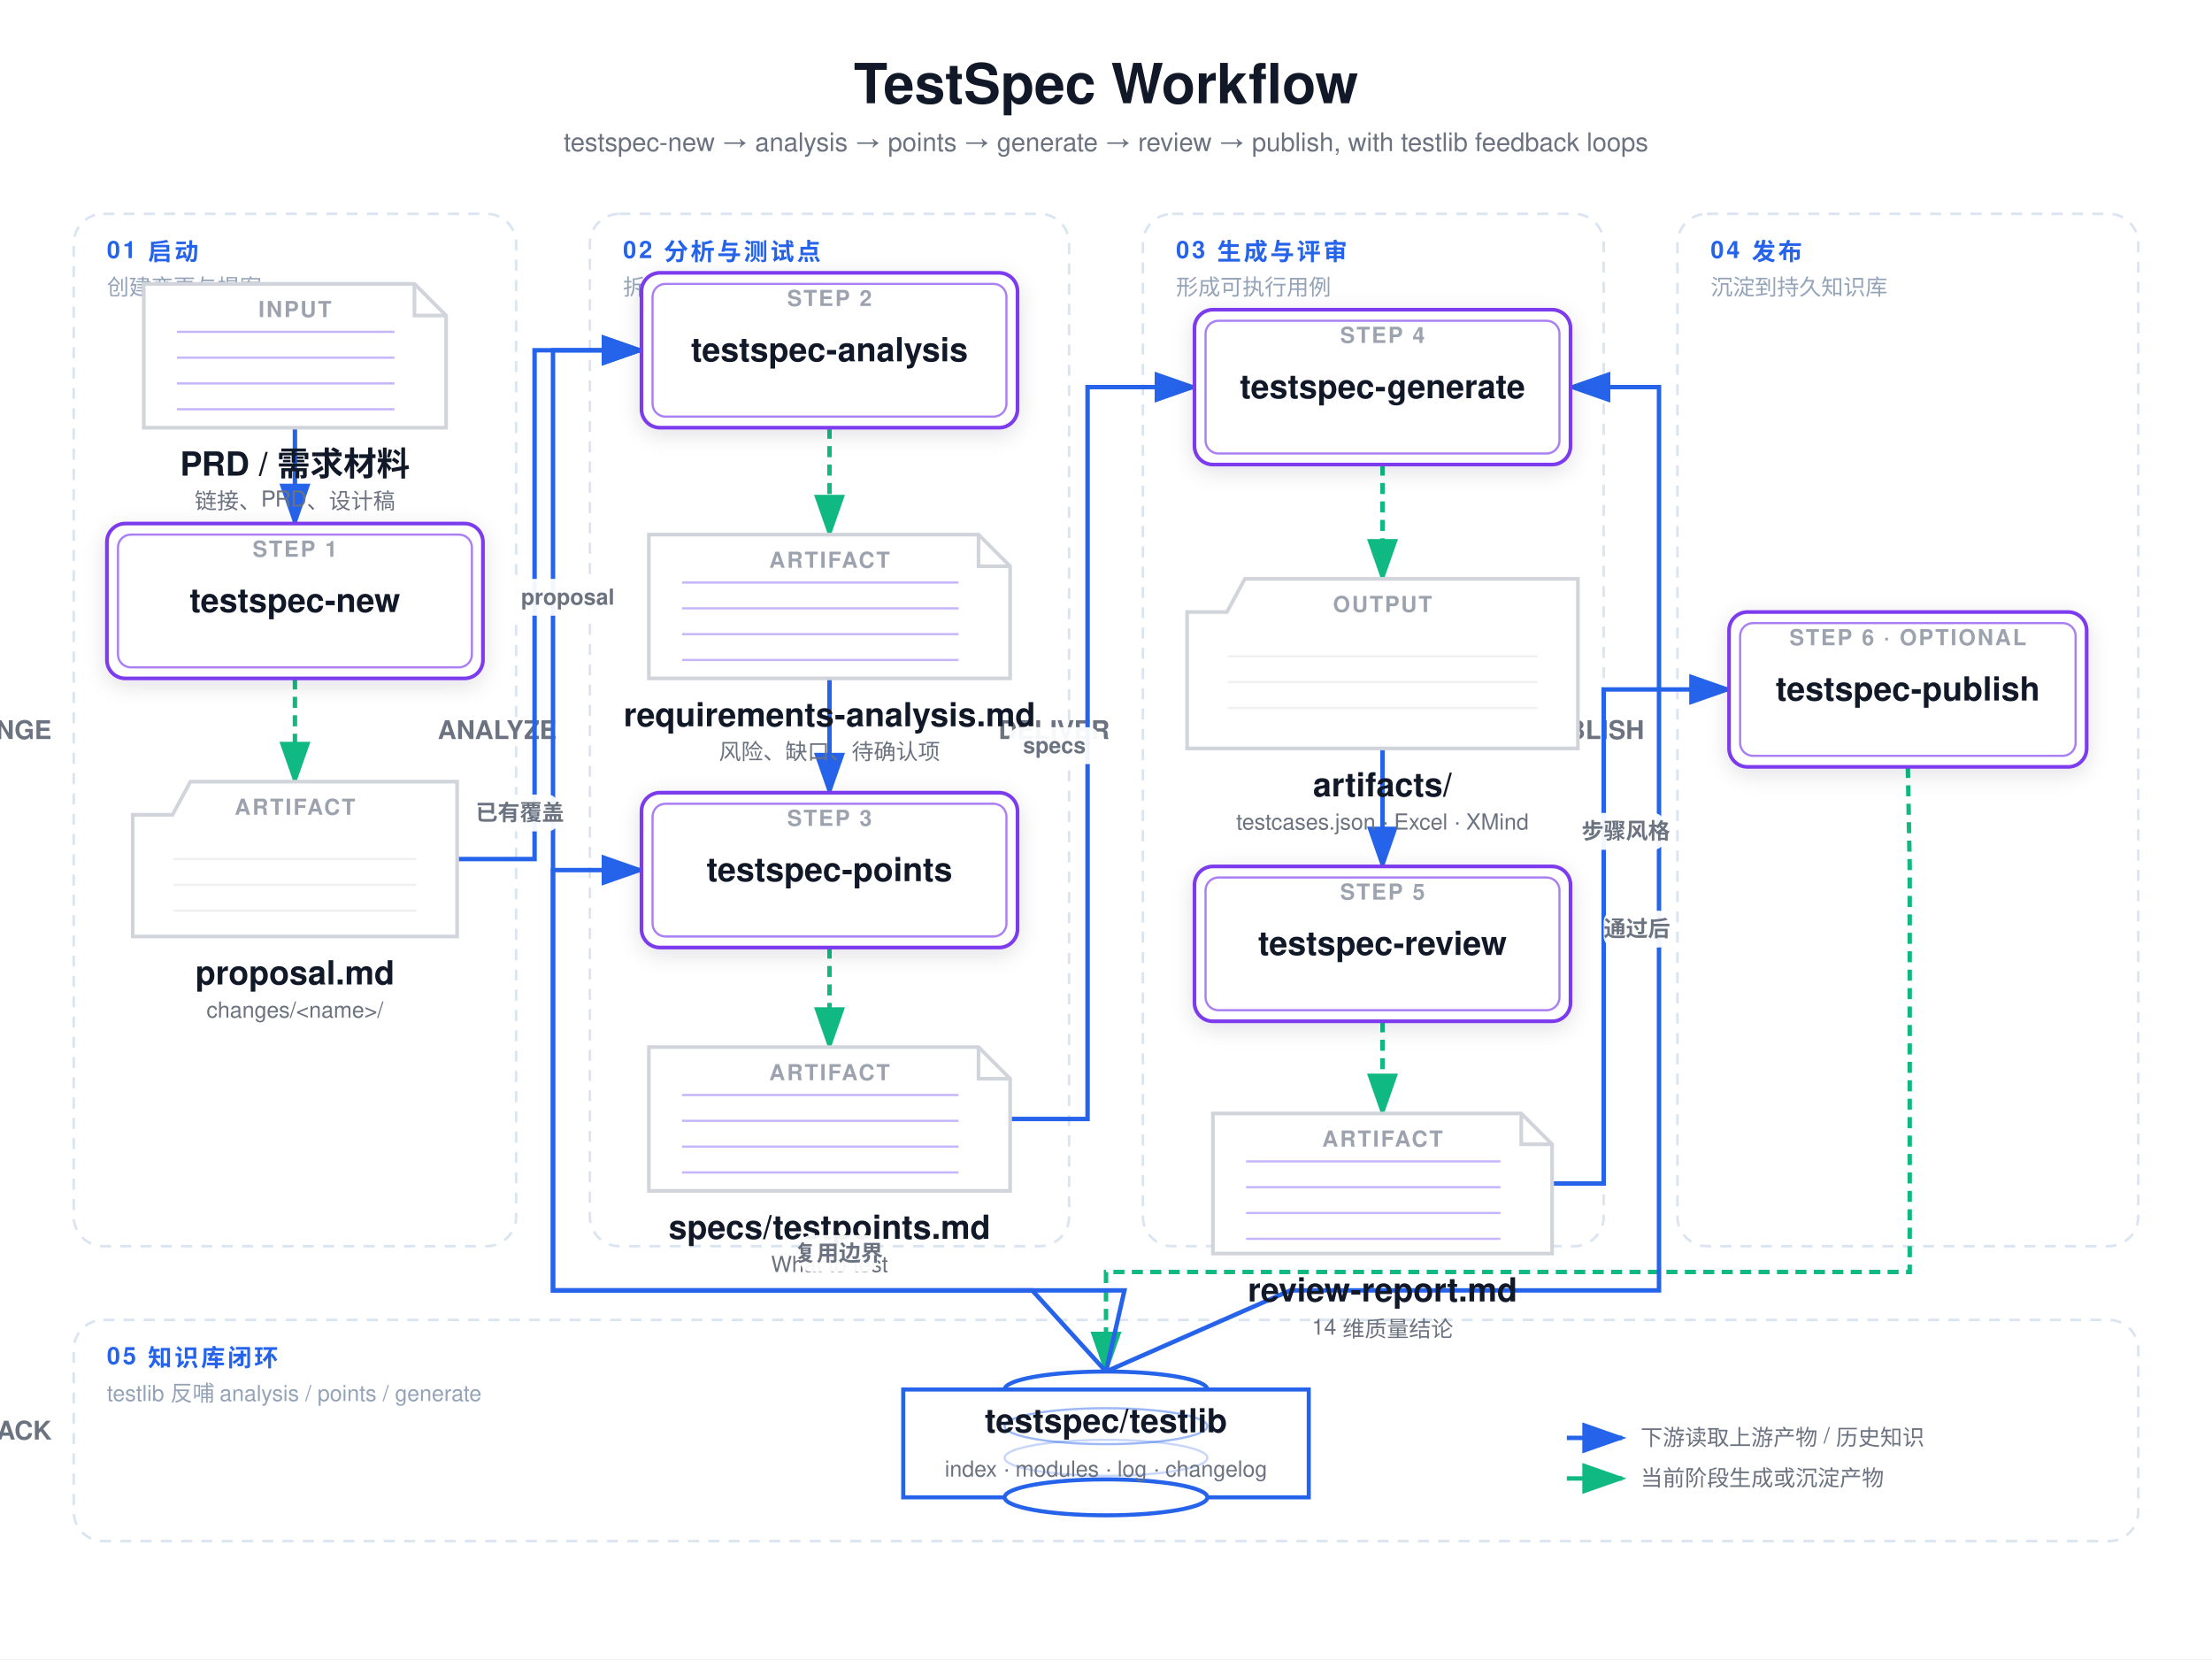
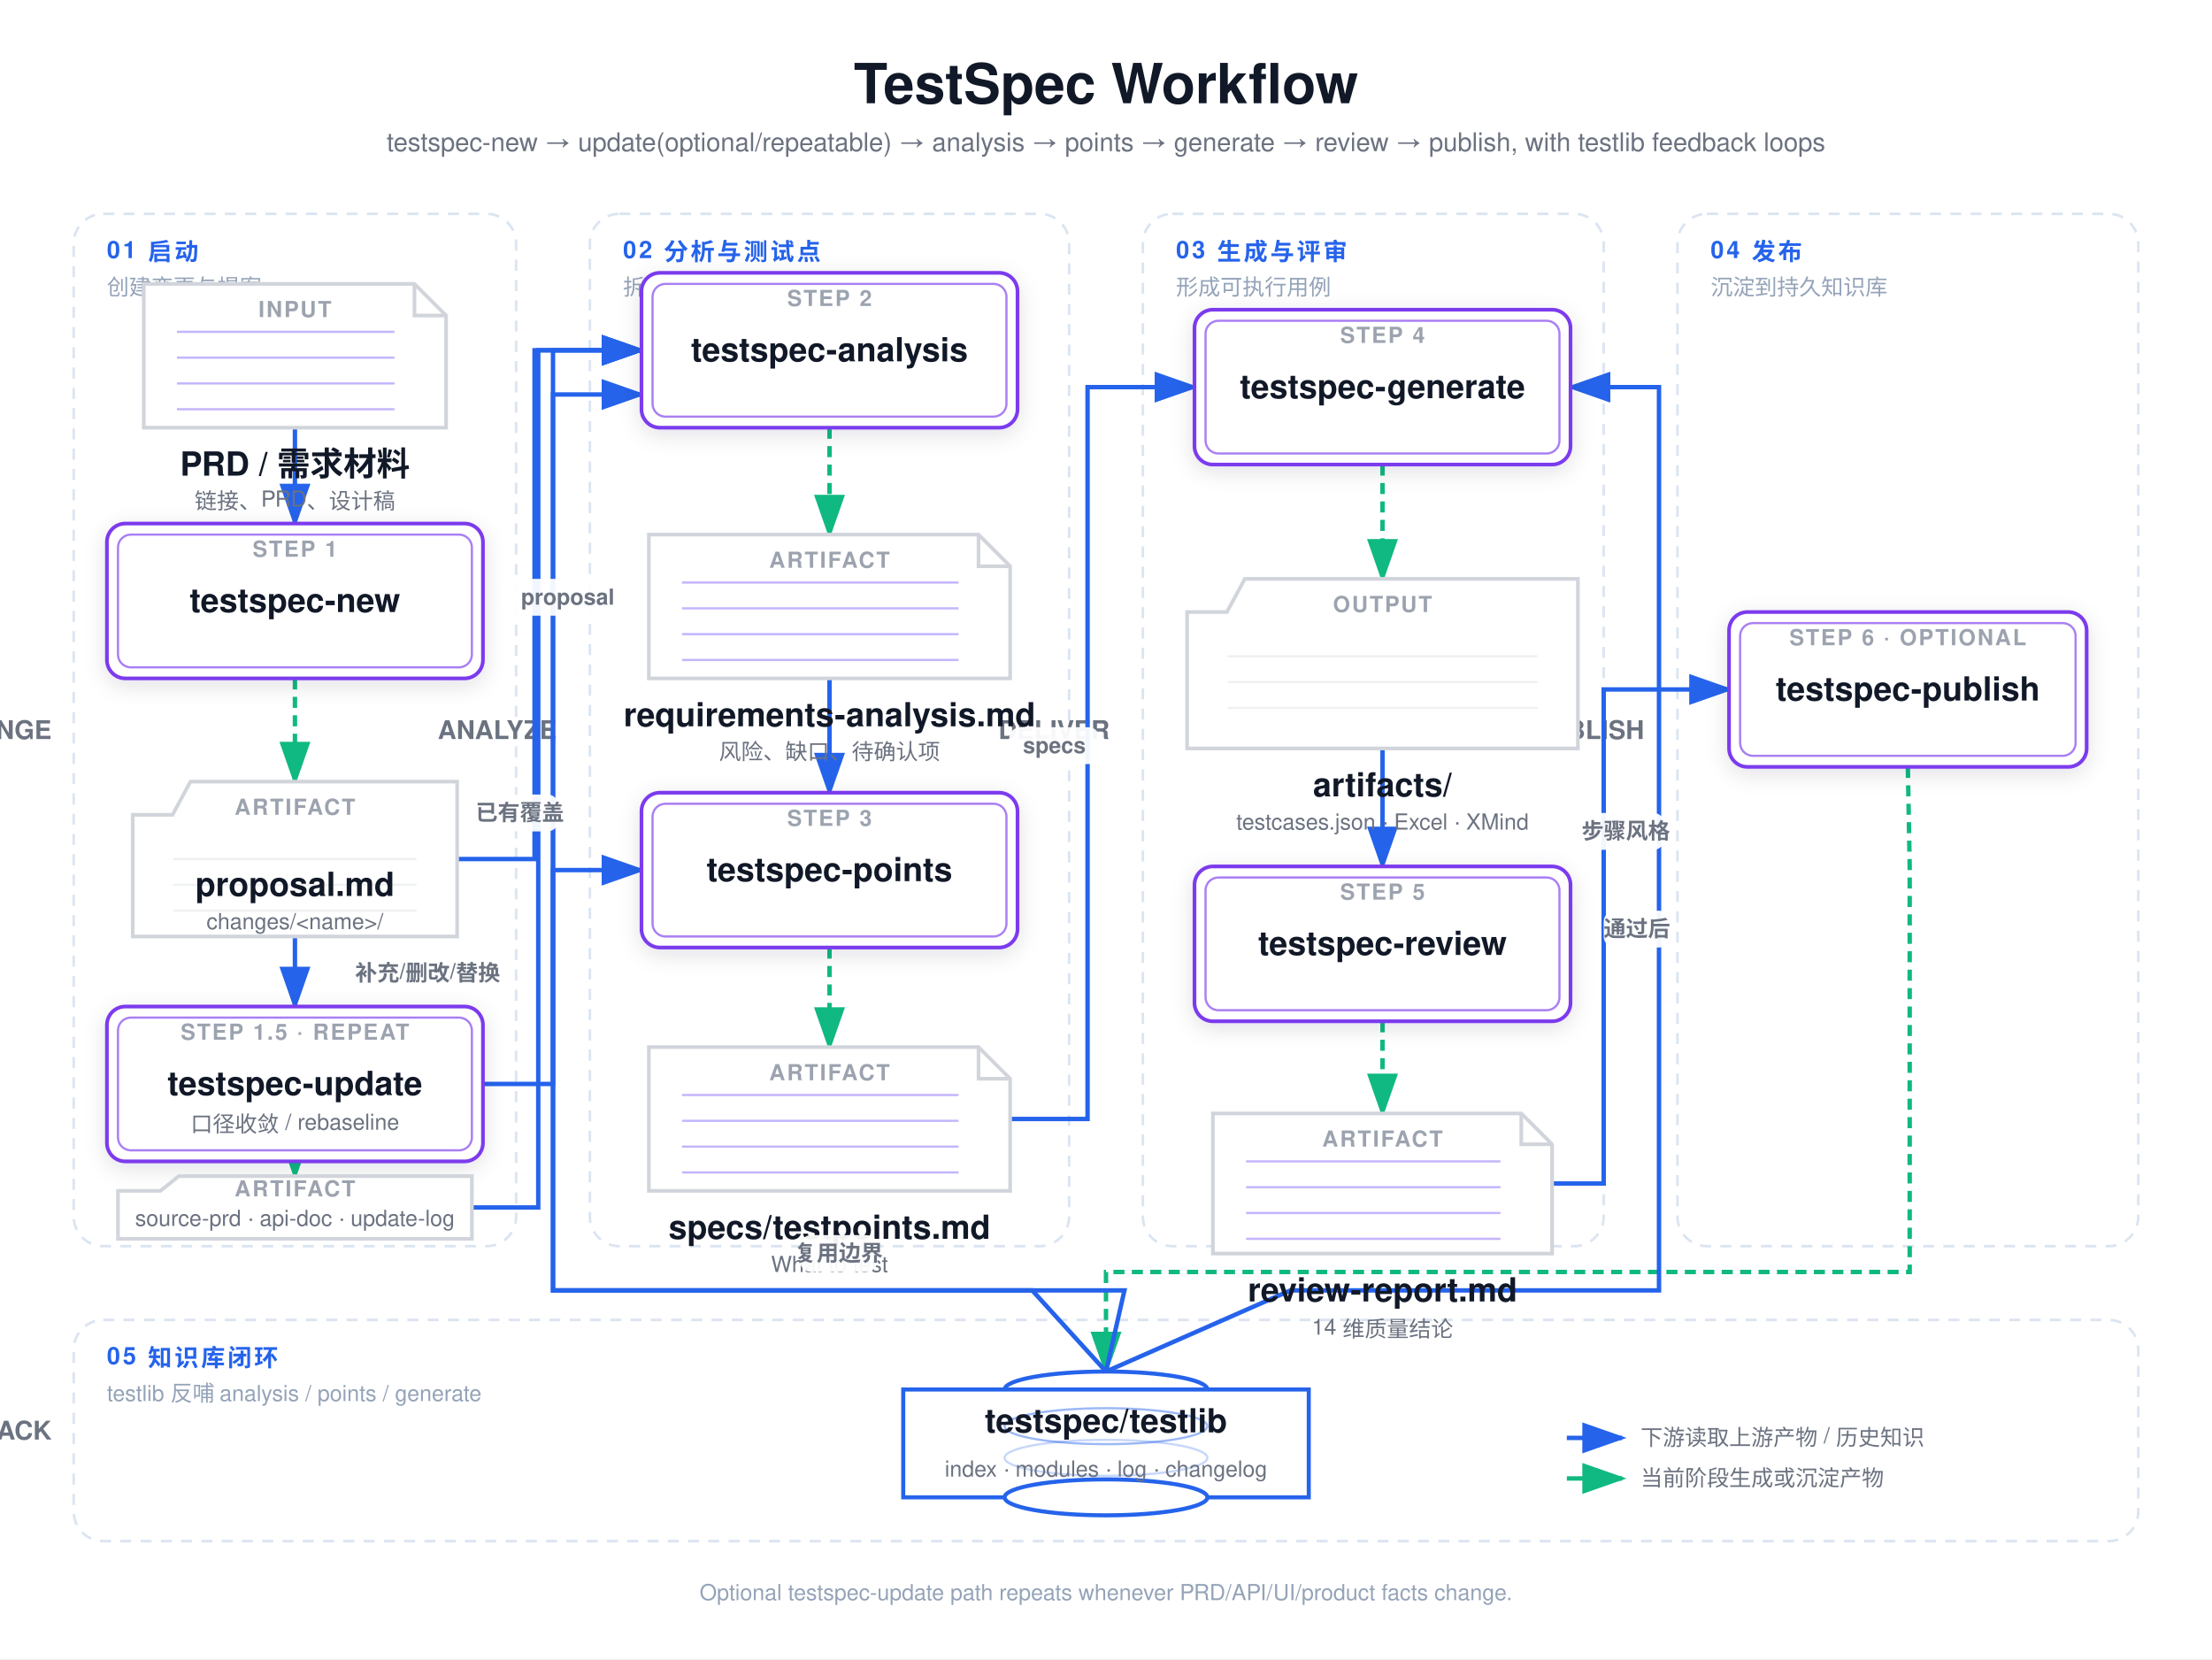
<svg xmlns="http://www.w3.org/2000/svg" viewBox="0 0 1200 900" width="1200" height="900">
  <defs>
    <marker id="arrowA" markerWidth="10" markerHeight="7" refX="9" refY="3.5" orient="auto">
      <polygon points="0 0, 10 3.5, 0 7" fill="#7c3aed" />
    </marker>
    <marker id="arrowB" markerWidth="10" markerHeight="7" refX="9" refY="3.5" orient="auto">
      <polygon points="0 0, 10 3.5, 0 7" fill="#10b981" />
    </marker>
    <marker id="arrowC" markerWidth="10" markerHeight="7" refX="9" refY="3.5" orient="auto">
      <polygon points="0 0, 10 3.5, 0 7" fill="#2563eb" />
    </marker>
    <marker id="arrowE" markerWidth="10" markerHeight="7" refX="9" refY="3.5" orient="auto">
      <polygon points="0 0, 10 3.5, 0 7" fill="#f97316" />
    </marker>
    <marker id="arrowF" markerWidth="10" markerHeight="7" refX="9" refY="3.5" orient="auto">
      <polygon points="0 0, 10 3.5, 0 7" fill="#7c3aed" />
    </marker>
    <marker id="arrowG" markerWidth="10" markerHeight="7" refX="9" refY="3.5" orient="auto">
      <polygon points="0 0, 10 3.5, 0 7" fill="#ef4444" />
    </marker>
    <marker id="arrowH" markerWidth="10" markerHeight="7" refX="9" refY="3.5" orient="auto">
      <polygon points="0 0, 10 3.5, 0 7" fill="#6b7280" />
    </marker>
    <filter id="shadowSoft" x="-20%" y="-20%" width="140%" height="160%">
      <feDropShadow dx="0" dy="3" stdDeviation="6" flood-color="#0f172a" flood-opacity="0.12" />
    </filter>
    <filter id="shadowGlass" x="-20%" y="-20%" width="140%" height="160%">
      <feDropShadow dx="0" dy="10" stdDeviation="16" flood-color="#020617" flood-opacity="0.28" />
    </filter>
    <style>
    text { font-family: 'Helvetica Neue', Helvetica, Arial, 'PingFang SC', 'Microsoft YaHei', 'Microsoft JhengHei', 'SimHei', sans-serif; }
    .title { font-size: 30px; font-weight: 700; fill: #111827; }
    .subtitle { font-size: 14px; font-weight: 500; fill: #6b7280; }
    .section { font-size: 13px; font-weight: 700; fill: #2563eb; letter-spacing: 1.4px; }
    .section-sub { font-size: 12px; font-weight: 500; fill: #94a3b8; }
    .node-title { font-size: 18px; font-weight: 700; fill: #111827; }
    .node-sub { font-size: 12px; font-weight: 500; fill: #6b7280; }
    .node-type { font-size: 12px; font-weight: 700; fill: #9ca3af; letter-spacing: 0.08em; }
    .arrow-label { font-size: 12px; font-weight: 600; fill: #6b7280; }
    .legend { font-size: 12px; font-weight: 500; fill: #6b7280; }
    .footnote { font-size: 12px; font-weight: 500; fill: #94a3b8; }
    </style>
  </defs>
  <rect width="1200.0" height="900.0" fill="#ffffff" />
  <text x="600.0" y="56" text-anchor="middle" class="title">TestSpec Workflow</text>
-   <text x="600.0" y="82" text-anchor="middle" class="subtitle">testspec-new → analysis → points → generate → review → publish, with testlib feedback loops</text>
+   <text x="600.0" y="82" text-anchor="middle" class="subtitle">testspec-new → update(optional/repeatable) → analysis → points → generate → review → publish, with testlib feedback loops</text>
  <rect x="40.0" y="116.0" width="240.0" height="560.0" rx="16.0" fill="none" stroke="#dbe5f1" stroke-width="1.4" stroke-dasharray="6 5" />
  <text x="58.0" y="140.0" class="section">01 启动</text>
  <text x="58.0" y="160.0" class="section-sub">创建变更与提案</text>
  <text x="28.0" y="396.0" text-anchor="end" dominant-baseline="middle" font-size="14.0" font-weight="600" fill="#6b7280">CHANGE</text>
  <rect x="320.0" y="116.0" width="260.0" height="560.0" rx="16.0" fill="none" stroke="#dbe5f1" stroke-width="1.4" stroke-dasharray="6 5" />
  <text x="338.0" y="140.0" class="section">02 分析与测试点</text>
  <text x="338.0" y="160.0" class="section-sub">拆解风险与验证目标</text>
  <text x="302.0" y="396.0" text-anchor="end" dominant-baseline="middle" font-size="14.0" font-weight="600" fill="#6b7280">ANALYZE</text>
  <rect x="620.0" y="116.0" width="250.0" height="560.0" rx="16.0" fill="none" stroke="#dbe5f1" stroke-width="1.4" stroke-dasharray="6 5" />
  <text x="638.0" y="140.0" class="section">03 生成与评审</text>
  <text x="638.0" y="160.0" class="section-sub">形成可执行用例</text>
  <text x="602.0" y="396.0" text-anchor="end" dominant-baseline="middle" font-size="14.0" font-weight="600" fill="#6b7280">DELIVER</text>
  <rect x="910.0" y="116.0" width="250.0" height="560.0" rx="16.0" fill="none" stroke="#dbe5f1" stroke-width="1.4" stroke-dasharray="6 5" />
  <text x="928.0" y="140.0" class="section">04 发布</text>
  <text x="928.0" y="160.0" class="section-sub">沉淀到持久知识库</text>
  <text x="892.0" y="396.0" text-anchor="end" dominant-baseline="middle" font-size="14.0" font-weight="600" fill="#6b7280">PUBLISH</text>
  <rect x="40.0" y="716.0" width="1120.0" height="120.0" rx="16.0" fill="none" stroke="#dbe5f1" stroke-width="1.4" stroke-dasharray="6 5" />
  <text x="58.0" y="740.0" class="section">05 知识库闭环</text>
  <text x="58.0" y="760.0" class="section-sub">testlib 反哺 analysis / points / generate</text>
  <text x="28.0" y="776.0" text-anchor="end" dominant-baseline="middle" font-size="14.0" font-weight="600" fill="#6b7280">FEEDBACK</text>
  <path d="M 160.0,232.0 L 160.0,284.0" fill="none" stroke="#2563eb" stroke-width="2.4" marker-end="url(#arrowC)" />
  <path d="M 160.0,368.0 L 160.0,424.0" fill="none" stroke="#10b981" stroke-width="2.4" marker-end="url(#arrowB)" stroke-dasharray="6,4" />
+   <path d="M 160.0,508.0 L 160.0,546.0" fill="none" stroke="#2563eb" stroke-width="2.4" marker-end="url(#arrowC)" />
+   <path d="M 160.0,630.0 L 160.0,638.0" fill="none" stroke="#10b981" stroke-width="2.4" marker-end="url(#arrowB)" stroke-dasharray="6,4" />
+   <path d="M 256.0,655.0 L 292.0,655.0 L 292.0,190.0 L 348.0,190.0" fill="none" stroke="#2563eb" stroke-width="2.4" marker-end="url(#arrowC)" />
+   <path d="M 262.0,588.0 L 300.0,588.0 L 300.0,214.0 L 348.0,214.0" fill="none" stroke="#2563eb" stroke-width="2.4" marker-end="url(#arrowC)" />
  <path d="M 248.0,466.0 L 290.0,466.0 L 290.0,190.0 L 348.0,190.0" fill="none" stroke="#2563eb" stroke-width="2.4" marker-end="url(#arrowC)" />
  <path d="M 450.0,232.0 L 450.0,290.0" fill="none" stroke="#10b981" stroke-width="2.4" marker-end="url(#arrowB)" stroke-dasharray="6,4" />
  <path d="M 450.0,368.0 L 450.0,430.0" fill="none" stroke="#2563eb" stroke-width="2.4" marker-end="url(#arrowC)" />
  <path d="M 450.0,514.0 L 450.0,568.0" fill="none" stroke="#10b981" stroke-width="2.4" marker-end="url(#arrowB)" stroke-dasharray="6,4" />
  <path d="M 548.0,607.0 L 590.0,607.0 L 590.0,210.0 L 648.0,210.0" fill="none" stroke="#2563eb" stroke-width="2.4" marker-end="url(#arrowC)" />
  <path d="M 750.0,252.0 L 750.0,314.0" fill="none" stroke="#10b981" stroke-width="2.4" marker-end="url(#arrowB)" stroke-dasharray="6,4" />
  <path d="M 750.0,406.0 L 750.0,470.0" fill="none" stroke="#2563eb" stroke-width="2.4" marker-end="url(#arrowC)" />
  <path d="M 750.0,554.0 L 750.0,604.0" fill="none" stroke="#10b981" stroke-width="2.4" marker-end="url(#arrowB)" stroke-dasharray="6,4" />
  <path d="M 842.0,642.0 L 870.0,642.0 L 870.0,374.0 L 938.0,374.0" fill="none" stroke="#2563eb" stroke-width="2.4" marker-end="url(#arrowC)" />
  <path d="M 1035.0,416.0 L 1036.0,470.0 L 1036.0,690.0 L 600.0,690.0 L 600.0,744.0" fill="none" stroke="#10b981" stroke-width="2.4" marker-end="url(#arrowB)" stroke-dasharray="6,4" />
  <path d="M 600.0,744.0 L 560.0,700.0 L 300.0,700.0 L 300.0,190.0 L 348.0,190.0" fill="none" stroke="#2563eb" stroke-width="2.4" marker-end="url(#arrowC)" />
  <path d="M 600.0,744.0 L 610.0,700.0 L 300.0,700.0 L 300.0,472.0 L 348.0,472.0" fill="none" stroke="#2563eb" stroke-width="2.4" marker-end="url(#arrowC)" />
  <path d="M 600.0,744.0 L 700.0,700.0 L 900.0,700.0 L 900.0,210.0 L 852.0,210.0" fill="none" stroke="#2563eb" stroke-width="2.4" marker-end="url(#arrowC)" />
  <path d="M 78.0 154.0 L 224.84 154.0 L 242.0 171.16 L 242.0 232.0 L 78.0 232.0 Z" fill="#ffffff" stroke="#d1d5db" stroke-width="2.0" />
  <path d="M 224.84 154.0 L 224.84 171.16 L 242.0 171.16" fill="none" stroke="#d1d5db" stroke-width="2.0" />
  <line x1="96.0" y1="180.0" x2="214.0" y2="180.0" stroke="#c4b5fd" stroke-width="1.2" />
  <line x1="96.0" y1="194.0" x2="214.0" y2="194.0" stroke="#c4b5fd" stroke-width="1.2" />
  <line x1="96.0" y1="208.0" x2="214.0" y2="208.0" stroke="#c4b5fd" stroke-width="1.2" />
  <line x1="96.0" y1="222.0" x2="214.0" y2="222.0" stroke="#c4b5fd" stroke-width="1.2" />
  <text x="160.0" y="172.0" text-anchor="middle" class="node-type">INPUT</text>
  <text x="160.0" y="258.0" text-anchor="middle" class="node-title">PRD / 需求材料</text>
  <text x="160.0" y="276.0" text-anchor="middle" class="node-sub">链接、PRD、设计稿</text>
  <rect x="58.0" y="284.0" width="204.0" height="84.0" rx="10.0" fill="#ffffff" stroke="#7c3aed" stroke-width="2.0" filter="url(#shadowSoft)" />
  <rect x="64.0" y="290.0" width="192.0" height="72.0" rx="7.0" fill="none" stroke="#7c3aed" stroke-width="1.2" opacity="0.65" />
  <text x="160.0" y="302.0" text-anchor="middle" class="node-type">STEP 1</text>
  <text x="160.0" y="332.0" text-anchor="middle" class="node-title">testspec-new</text>
  <path d="M 72.0 442.0 L 93.6 442.0 L 103.32 424.0 L 126.0 424.0 L 248.0 424.0 L 248.0 508.0 L 72.0 508.0 Z" fill="#ffffff" stroke="#d1d5db" stroke-width="2.0" />
  <line x1="94.0" y1="466.0" x2="226.0" y2="466.0" stroke="#d1d5db" stroke-opacity="0.35" stroke-width="1.2" />
  <line x1="94.0" y1="480.0" x2="226.0" y2="480.0" stroke="#d1d5db" stroke-opacity="0.35" stroke-width="1.2" />
  <line x1="94.0" y1="494.0" x2="226.0" y2="494.0" stroke="#d1d5db" stroke-opacity="0.35" stroke-width="1.2" />
  <text x="160.0" y="442.0" text-anchor="middle" class="node-type">ARTIFACT</text>
-   <text x="160.0" y="534.0" text-anchor="middle" class="node-title">proposal.md</text>
-   <text x="160.0" y="552.0" text-anchor="middle" class="node-sub">changes/&lt;name&gt;/</text>
+   <text x="160.0" y="486.0" text-anchor="middle" class="node-title">proposal.md</text>
+   <text x="160.0" y="504.0" text-anchor="middle" class="node-sub">changes/&lt;name&gt;/</text>
+   <rect x="58.0" y="546.0" width="204.0" height="84.0" rx="10.0" fill="#ffffff" stroke="#7c3aed" stroke-width="2.0" filter="url(#shadowSoft)" />
+   <rect x="64.0" y="552.0" width="192.0" height="72.0" rx="7.0" fill="none" stroke="#7c3aed" stroke-width="1.2" opacity="0.65" />
+   <text x="160.0" y="564.0" text-anchor="middle" class="node-type">STEP 1.5 · REPEAT</text>
+   <text x="160.0" y="594.0" text-anchor="middle" class="node-title">testspec-update</text>
+   <text x="160.0" y="614.0" text-anchor="middle" class="node-sub">口径收敛 / rebaseline</text>
+   <path d="M 64.0 646.0 L 87.0 646.0 L 97.0 638.0 L 120.0 638.0 L 256.0 638.0 L 256.0 672.0 L 64.0 672.0 Z" fill="#ffffff" stroke="#d1d5db" stroke-width="2.0" />
+   <text x="160.0" y="649.0" text-anchor="middle" class="node-type" font-size="10">ARTIFACT</text>
+   <text x="160.0" y="665.0" text-anchor="middle" class="node-sub">source-prd · api-doc · update-log</text>
  <rect x="348.0" y="148.0" width="204.0" height="84.0" rx="10.0" fill="#ffffff" stroke="#7c3aed" stroke-width="2.0" filter="url(#shadowSoft)" />
  <rect x="354.0" y="154.0" width="192.0" height="72.0" rx="7.0" fill="none" stroke="#7c3aed" stroke-width="1.2" opacity="0.65" />
  <text x="450.0" y="166.0" text-anchor="middle" class="node-type">STEP 2</text>
  <text x="450.0" y="196.0" text-anchor="middle" class="node-title">testspec-analysis</text>
  <path d="M 352.0 290.0 L 530.84 290.0 L 548.0 307.16 L 548.0 368.0 L 352.0 368.0 Z" fill="#ffffff" stroke="#d1d5db" stroke-width="2.0" />
  <path d="M 530.84 290.0 L 530.84 307.16 L 548.0 307.16" fill="none" stroke="#d1d5db" stroke-width="2.0" />
  <line x1="370.0" y1="316.0" x2="520.0" y2="316.0" stroke="#c4b5fd" stroke-width="1.2" />
  <line x1="370.0" y1="330.0" x2="520.0" y2="330.0" stroke="#c4b5fd" stroke-width="1.2" />
  <line x1="370.0" y1="344.0" x2="520.0" y2="344.0" stroke="#c4b5fd" stroke-width="1.2" />
  <line x1="370.0" y1="358.0" x2="520.0" y2="358.0" stroke="#c4b5fd" stroke-width="1.2" />
  <text x="450.0" y="308.0" text-anchor="middle" class="node-type">ARTIFACT</text>
  <text x="450.0" y="394.0" text-anchor="middle" class="node-title">requirements-analysis.md</text>
  <text x="450.0" y="412.0" text-anchor="middle" class="node-sub">风险、缺口、待确认项</text>
  <rect x="348.0" y="430.0" width="204.0" height="84.0" rx="10.0" fill="#ffffff" stroke="#7c3aed" stroke-width="2.0" filter="url(#shadowSoft)" />
  <rect x="354.0" y="436.0" width="192.0" height="72.0" rx="7.0" fill="none" stroke="#7c3aed" stroke-width="1.2" opacity="0.65" />
  <text x="450.0" y="448.0" text-anchor="middle" class="node-type">STEP 3</text>
  <text x="450.0" y="478.0" text-anchor="middle" class="node-title">testspec-points</text>
  <path d="M 352.0 568.0 L 530.84 568.0 L 548.0 585.16 L 548.0 646.0 L 352.0 646.0 Z" fill="#ffffff" stroke="#d1d5db" stroke-width="2.0" />
  <path d="M 530.84 568.0 L 530.84 585.16 L 548.0 585.16" fill="none" stroke="#d1d5db" stroke-width="2.0" />
  <line x1="370.0" y1="594.0" x2="520.0" y2="594.0" stroke="#c4b5fd" stroke-width="1.2" />
  <line x1="370.0" y1="608.0" x2="520.0" y2="608.0" stroke="#c4b5fd" stroke-width="1.2" />
  <line x1="370.0" y1="622.0" x2="520.0" y2="622.0" stroke="#c4b5fd" stroke-width="1.2" />
  <line x1="370.0" y1="636.0" x2="520.0" y2="636.0" stroke="#c4b5fd" stroke-width="1.2" />
  <text x="450.0" y="586.0" text-anchor="middle" class="node-type">ARTIFACT</text>
  <text x="450.0" y="672.0" text-anchor="middle" class="node-title">specs/testpoints.md</text>
  <text x="450.0" y="690.0" text-anchor="middle" class="node-sub">What to test</text>
  <rect x="648.0" y="168.0" width="204.0" height="84.0" rx="10.0" fill="#ffffff" stroke="#7c3aed" stroke-width="2.0" filter="url(#shadowSoft)" />
  <rect x="654.0" y="174.0" width="192.0" height="72.0" rx="7.0" fill="none" stroke="#7c3aed" stroke-width="1.2" opacity="0.65" />
  <text x="750.0" y="186.0" text-anchor="middle" class="node-type">STEP 4</text>
  <text x="750.0" y="216.0" text-anchor="middle" class="node-title">testspec-generate</text>
  <path d="M 644.0 332.0 L 665.6 332.0 L 675.32 314.0 L 698.0 314.0 L 856.0 314.0 L 856.0 406.0 L 644.0 406.0 Z" fill="#ffffff" stroke="#d1d5db" stroke-width="2.0" />
  <line x1="666.0" y1="356.0" x2="834.0" y2="356.0" stroke="#d1d5db" stroke-opacity="0.35" stroke-width="1.2" />
  <line x1="666.0" y1="370.0" x2="834.0" y2="370.0" stroke="#d1d5db" stroke-opacity="0.35" stroke-width="1.2" />
  <line x1="666.0" y1="384.0" x2="834.0" y2="384.0" stroke="#d1d5db" stroke-opacity="0.35" stroke-width="1.2" />
  <text x="750.0" y="332.0" text-anchor="middle" class="node-type">OUTPUT</text>
  <text x="750.0" y="432.0" text-anchor="middle" class="node-title">artifacts/</text>
  <text x="750.0" y="450.0" text-anchor="middle" class="node-sub">testcases.json · Excel · XMind</text>
  <rect x="648.0" y="470.0" width="204.0" height="84.0" rx="10.0" fill="#ffffff" stroke="#7c3aed" stroke-width="2.0" filter="url(#shadowSoft)" />
  <rect x="654.0" y="476.0" width="192.0" height="72.0" rx="7.0" fill="none" stroke="#7c3aed" stroke-width="1.2" opacity="0.65" />
  <text x="750.0" y="488.0" text-anchor="middle" class="node-type">STEP 5</text>
  <text x="750.0" y="518.0" text-anchor="middle" class="node-title">testspec-review</text>
  <path d="M 658.0 604.0 L 825.28 604.0 L 842.0 620.72 L 842.0 680.0 L 658.0 680.0 Z" fill="#ffffff" stroke="#d1d5db" stroke-width="2.0" />
  <path d="M 825.28 604.0 L 825.28 620.72 L 842.0 620.72" fill="none" stroke="#d1d5db" stroke-width="2.0" />
  <line x1="676.0" y1="630.0" x2="814.0" y2="630.0" stroke="#c4b5fd" stroke-width="1.2" />
  <line x1="676.0" y1="644.0" x2="814.0" y2="644.0" stroke="#c4b5fd" stroke-width="1.2" />
  <line x1="676.0" y1="658.0" x2="814.0" y2="658.0" stroke="#c4b5fd" stroke-width="1.2" />
  <line x1="676.0" y1="672.0" x2="814.0" y2="672.0" stroke="#c4b5fd" stroke-width="1.2" />
  <text x="750.0" y="622.0" text-anchor="middle" class="node-type">ARTIFACT</text>
  <text x="750.0" y="706.0" text-anchor="middle" class="node-title">review-report.md</text>
  <text x="750.0" y="724.0" text-anchor="middle" class="node-sub">14 维质量结论</text>
  <rect x="938.0" y="332.0" width="194.0" height="84.0" rx="10.0" fill="#ffffff" stroke="#7c3aed" stroke-width="2.0" filter="url(#shadowSoft)" />
  <rect x="944.0" y="338.0" width="182.0" height="72.0" rx="7.0" fill="none" stroke="#7c3aed" stroke-width="1.2" opacity="0.65" />
  <text x="1035.0" y="350.0" text-anchor="middle" class="node-type">STEP 6 · OPTIONAL</text>
  <text x="1035.0" y="380.0" text-anchor="middle" class="node-title">testspec-publish</text>
  <ellipse cx="600.0" cy="753.75" rx="55.0" ry="9.75" fill="#ffffff" stroke="#2563eb" stroke-width="2.2" />
  <rect x="490.0" y="753.75" width="220.0" height="58.5" fill="#ffffff" stroke="#2563eb" stroke-width="2.2" />
  <ellipse cx="600.0" cy="812.25" rx="55.0" ry="9.75" fill="#ffffff" stroke="#2563eb" stroke-width="2.2" />
  <ellipse cx="600.0" cy="773.64" rx="55.0" ry="9.75" fill="none" stroke="#2563eb" stroke-opacity="0.45" stroke-width="1.2" />
  <ellipse cx="600.0" cy="790.8" rx="55.0" ry="9.75" fill="none" stroke="#2563eb" stroke-opacity="0.25" stroke-width="1.2" />
  <text x="600.0" y="777.0" text-anchor="middle" class="node-title">testspec/testlib</text>
  <text x="600.0" y="801.0" text-anchor="middle" class="node-sub">index · modules · log · changelog</text>
  <rect x="273.0" y="314.0" width="70" height="20" rx="6" fill="#ffffff" opacity="0.94" />
  <text x="308.0" y="328.0" text-anchor="middle" class="arrow-label">proposal</text>
+   <rect x="190.0" y="518.0" width="84" height="20" rx="6" fill="#ffffff" opacity="0.94" />
+   <text x="232.0" y="532.0" text-anchor="middle" class="arrow-label">补充/删改/替换</text>
  <rect x="547.5" y="394.5" width="49" height="20" rx="6" fill="#ffffff" opacity="0.94" />
  <text x="572.0" y="408.5" text-anchor="middle" class="arrow-label">specs</text>
  <rect x="870.0" y="494.0" width="36" height="20" rx="6" fill="#ffffff" opacity="0.94" />
  <text x="888.0" y="508.0" text-anchor="middle" class="arrow-label">通过后</text>
  <rect x="261.0" y="431.0" width="42" height="20" rx="6" fill="#ffffff" opacity="0.94" />
  <text x="282.0" y="445.0" text-anchor="middle" class="arrow-label">已有覆盖</text>
  <rect x="434.0" y="670.0" width="42" height="20" rx="6" fill="#ffffff" opacity="0.94" />
  <text x="455.0" y="684.0" text-anchor="middle" class="arrow-label">复用边界</text>
  <rect x="861.0" y="441.0" width="42" height="20" rx="6" fill="#ffffff" opacity="0.94" />
  <text x="882.0" y="455.0" text-anchor="middle" class="arrow-label">步骤风格</text>
  <rect x="840.0" y="766.0" width="177" height="68" rx="10" fill="#ffffff" opacity="0.88" />
  <line x1="850.0" y1="780.0" x2="880.0" y2="780.0" stroke="#2563eb" stroke-width="2.4" marker-end="url(#arrowC)" />
  <text x="890.0" y="784.0" class="legend">下游读取上游产物 / 历史知识</text>
  <line x1="850.0" y1="802.0" x2="880.0" y2="802.0" stroke="#10b981" stroke-width="2.4" marker-end="url(#arrowB)" />
  <text x="890.0" y="806.0" class="legend">当前阶段生成或沉淀产物</text>
+   <text x="600.0" y="868.0" text-anchor="middle" class="footnote">Optional testspec-update path repeats whenever PRD/API/UI/product facts change.</text>
</svg>
